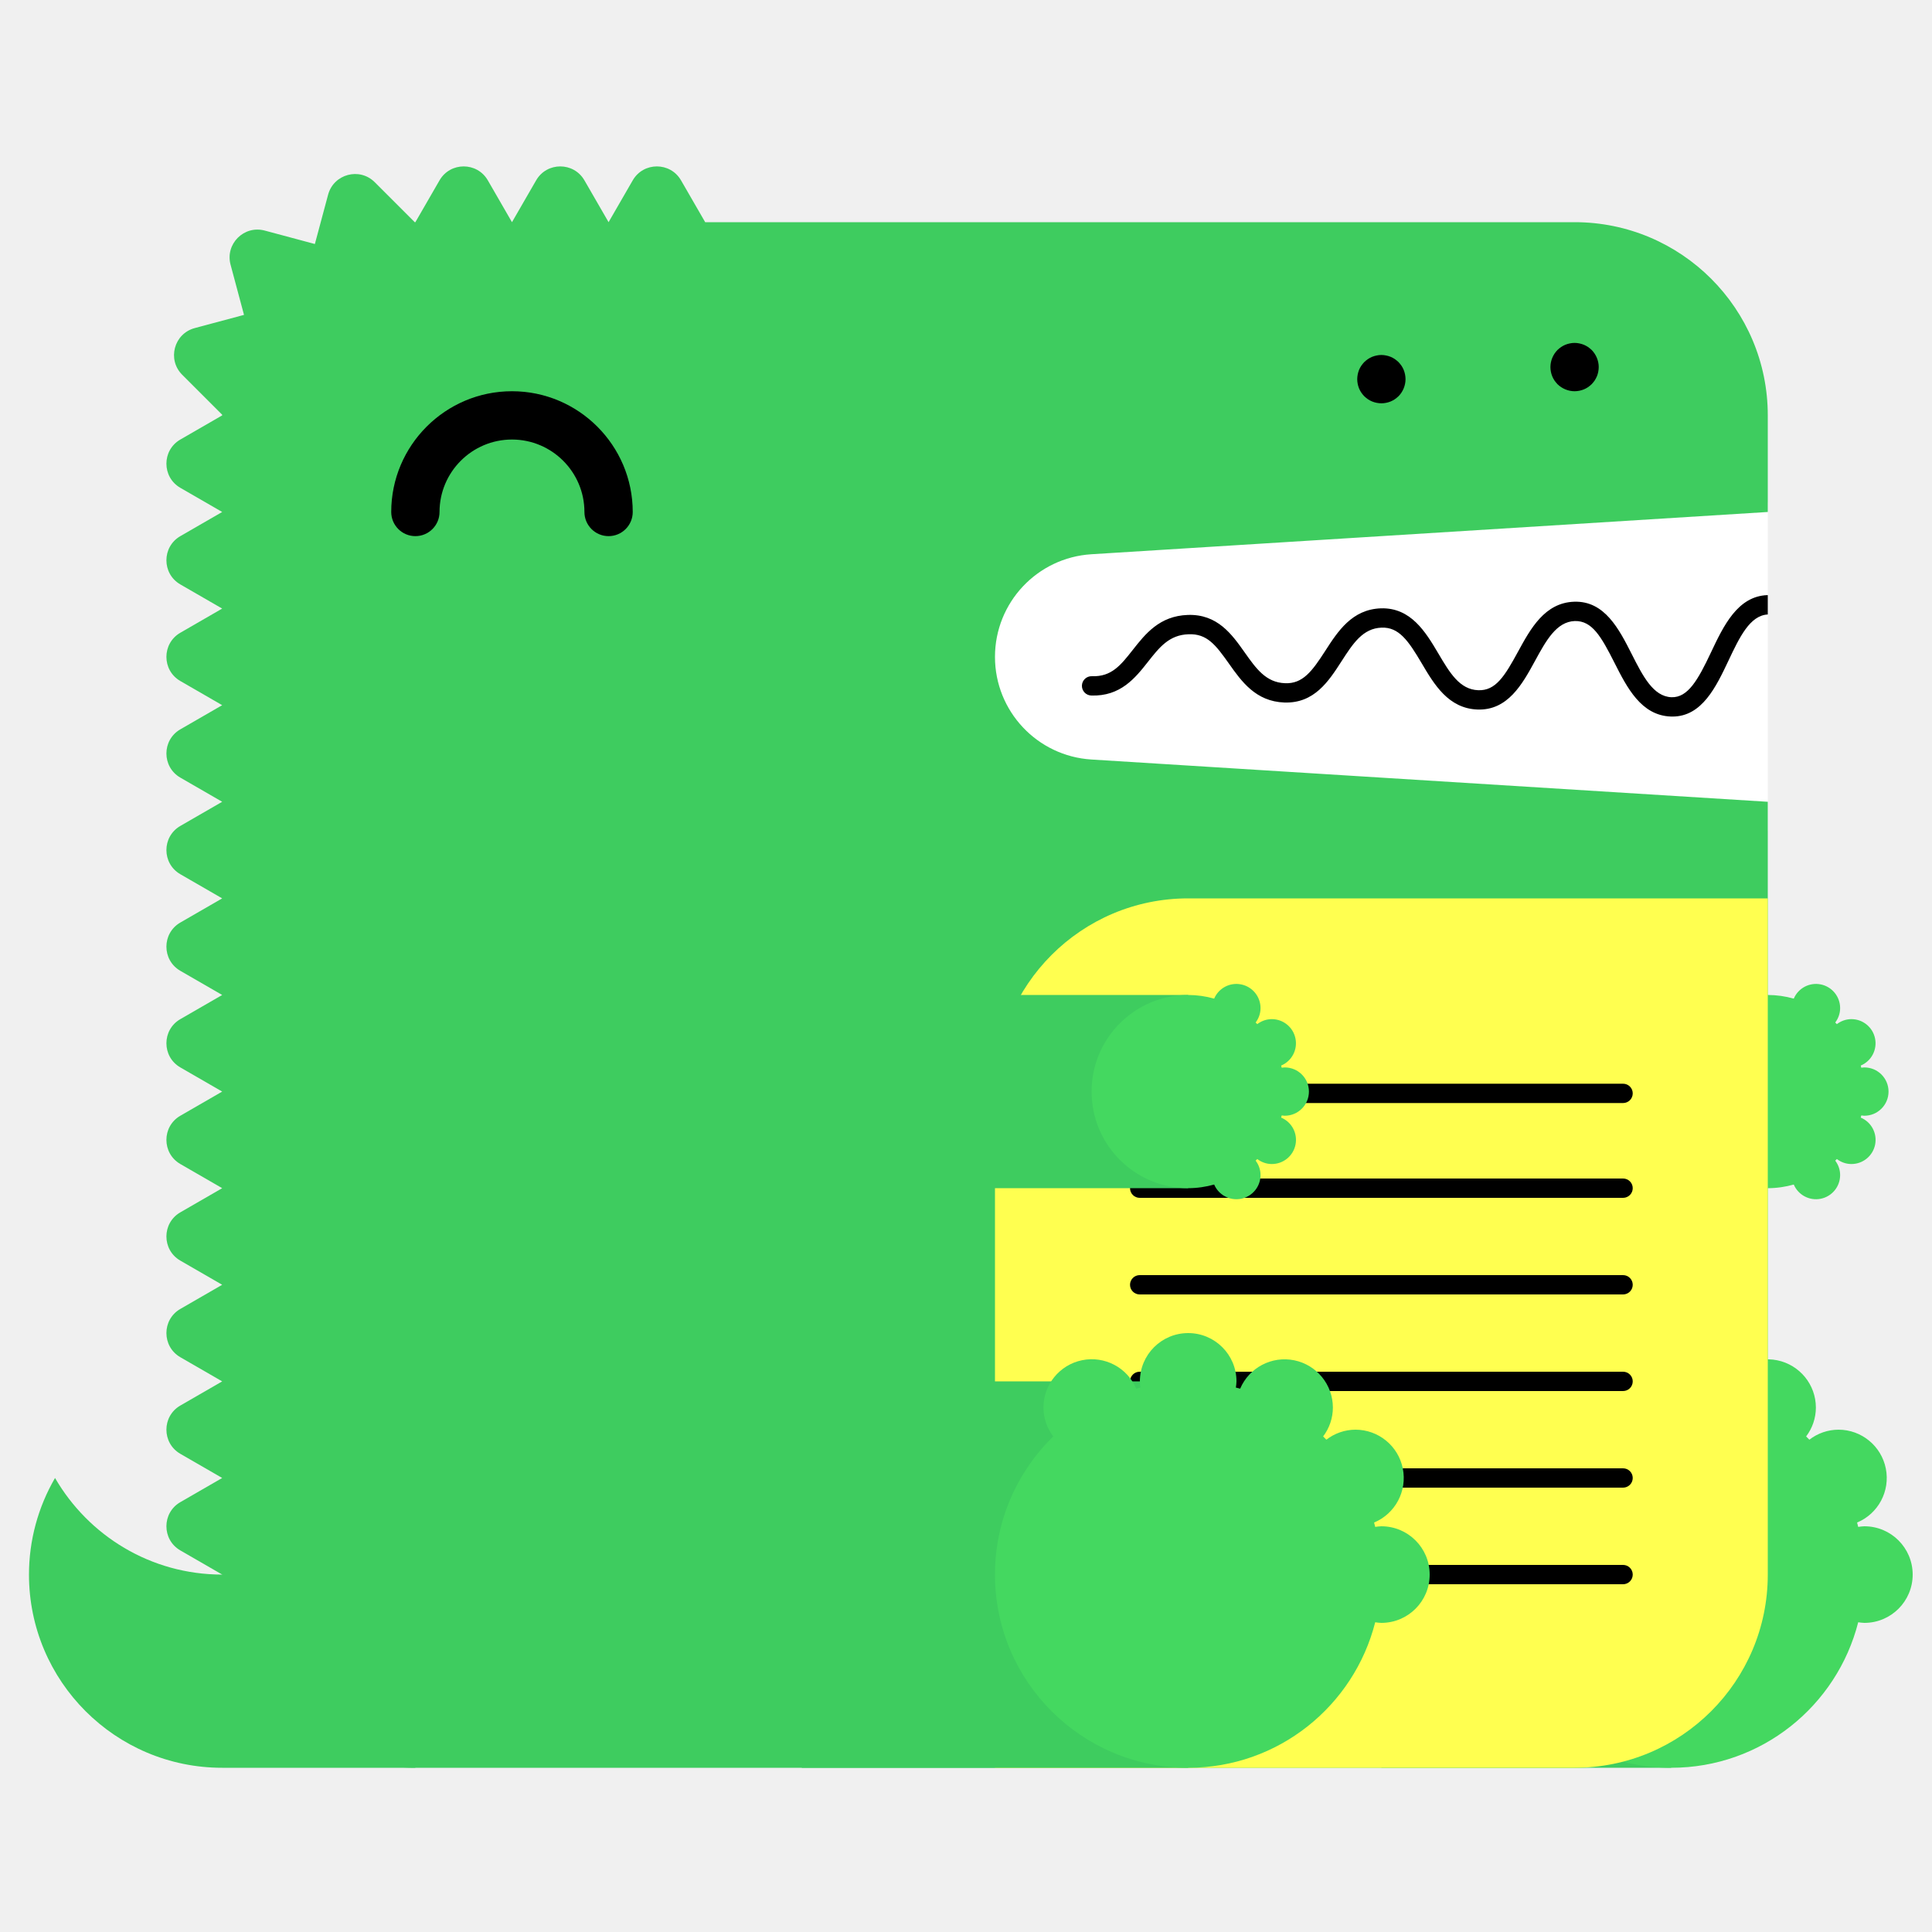
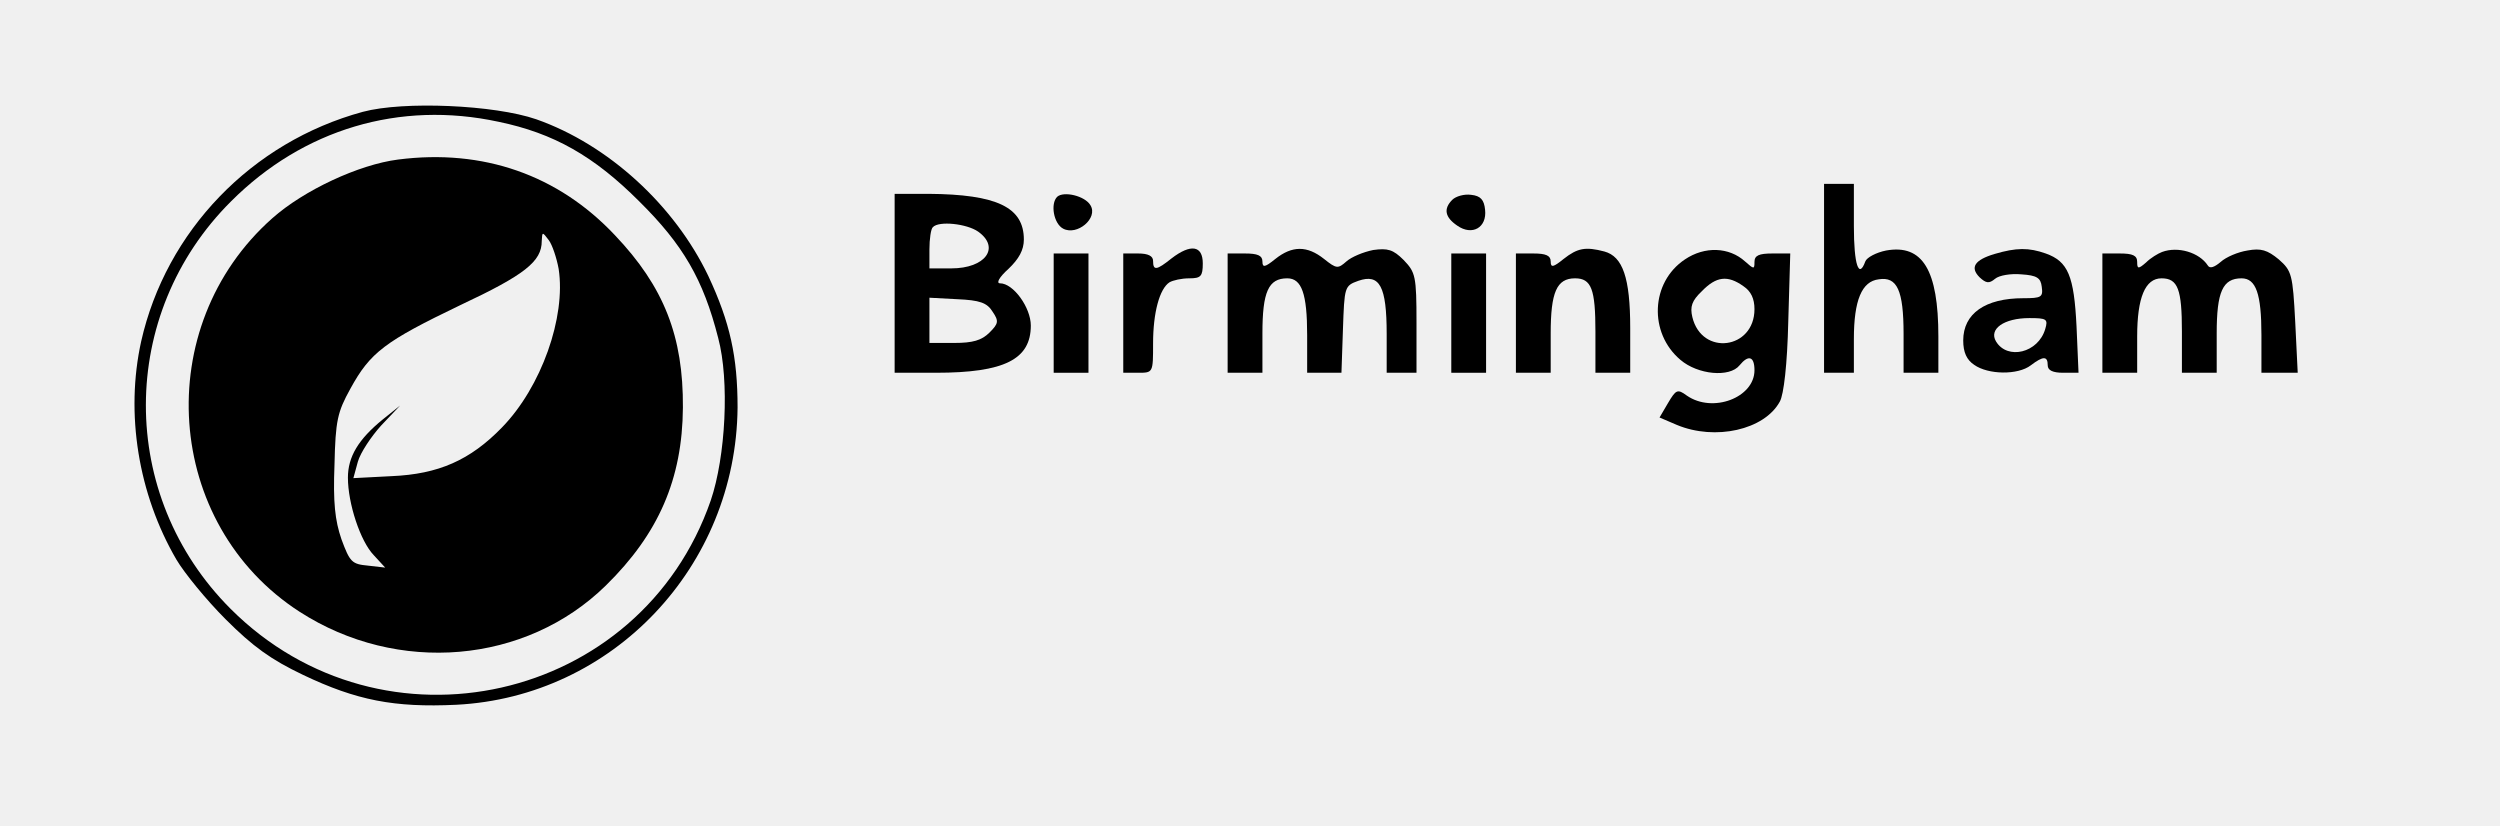
- <svg xmlns="http://www.w3.org/2000/svg" width="200" height="200" viewBox="0 0 200 200">
-   <g fill="none" fill-rule="evenodd">
-     <path fill="#FFF" d="M99 52h84v34H99z" />
-     <path d="M23 163c-7.398 0-13.843-4.027-17.303-10A19.886 19.886 0 0 0 3 163c0 11.046 8.954 20 20 20h20v-20H23z" fill="#3ECC5F" />
-     <path d="M112.98 57.376L183 53V43c0-11.046-8.954-20-20-20H73l-2.5-4.33c-1.112-1.925-3.889-1.925-5 0L63 23l-2.5-4.33c-1.111-1.925-3.889-1.925-5 0L53 23l-2.5-4.33c-1.111-1.925-3.889-1.925-5 0L43 23c-.022 0-.042.003-.065.003l-4.142-4.141c-1.57-1.571-4.252-.853-4.828 1.294l-1.369 5.104-5.192-1.392c-2.148-.575-4.111 1.389-3.535 3.536l1.39 5.193-5.102 1.367c-2.148.576-2.867 3.259-1.296 4.83l4.142 4.142c0 .021-.003.042-.003.064l-4.33 2.5c-1.925 1.111-1.925 3.889 0 5L23 53l-4.33 2.5c-1.925 1.111-1.925 3.889 0 5L23 63l-4.33 2.5c-1.925 1.111-1.925 3.889 0 5L23 73l-4.33 2.5c-1.925 1.111-1.925 3.889 0 5L23 83l-4.33 2.5c-1.925 1.111-1.925 3.889 0 5L23 93l-4.33 2.5c-1.925 1.111-1.925 3.889 0 5L23 103l-4.33 2.5c-1.925 1.111-1.925 3.889 0 5L23 113l-4.33 2.5c-1.925 1.111-1.925 3.889 0 5L23 123l-4.33 2.5c-1.925 1.111-1.925 3.889 0 5L23 133l-4.33 2.5c-1.925 1.111-1.925 3.889 0 5L23 143l-4.33 2.5c-1.925 1.111-1.925 3.889 0 5L23 153l-4.33 2.5c-1.925 1.111-1.925 3.889 0 5L23 163c0 11.046 8.954 20 20 20h120c11.046 0 20-8.954 20-20V83l-70.02-4.376A10.645 10.645 0 0 1 103 68c0-5.621 4.37-10.273 9.98-10.624" fill="#3ECC5F" />
-     <path fill="#3ECC5F" d="M143 183h30v-40h-30z" />
-     <path d="M193 158c-.219 0-.428.037-.639.064-.038-.15-.074-.301-.116-.451A5 5 0 0 0 190.32 148a4.96 4.96 0 0 0-3.016 1.036 26.531 26.531 0 0 0-.335-.336 4.955 4.955 0 0 0 1.011-2.987 5 5 0 0 0-9.599-1.959c-.148-.042-.297-.077-.445-.115.027-.211.064-.42.064-.639a5 5 0 0 0-5-5 5 5 0 0 0-5 5c0 .219.037.428.064.639-.148.038-.297.073-.445.115a4.998 4.998 0 0 0-9.599 1.959c0 1.125.384 2.151 1.011 2.987-3.717 3.632-6.031 8.693-6.031 14.3 0 11.046 8.954 20 20 20 9.339 0 17.16-6.41 19.361-15.064.211.027.42.064.639.064a5 5 0 0 0 5-5 5 5 0 0 0-5-5" fill="#44D860" />
-     <path fill="#3ECC5F" d="M153 123h30v-20h-30z" />
-     <path d="M193 115.5a2.5 2.5 0 1 0 0-5c-.109 0-.214.019-.319.032-.02-.075-.037-.15-.058-.225a2.501 2.501 0 0 0-.963-4.807c-.569 0-1.088.197-1.508.518a6.653 6.653 0 0 0-.168-.168c.314-.417.506-.931.506-1.494a2.5 2.5 0 0 0-4.8-.979A9.987 9.987 0 0 0 183 103c-5.522 0-10 4.478-10 10s4.478 10 10 10c.934 0 1.833-.138 2.69-.377a2.5 2.5 0 0 0 4.8-.979c0-.563-.192-1.077-.506-1.494.057-.055.113-.111.168-.168.42.321.939.518 1.508.518a2.5 2.5 0 0 0 .963-4.807c.021-.074.038-.15.058-.225.105.013.21.032.319.032" fill="#44D860" />
-     <path d="M63 55.5a2.5 2.5 0 0 1-2.5-2.5c0-4.136-3.364-7.5-7.5-7.5s-7.5 3.364-7.5 7.5a2.5 2.5 0 1 1-5 0c0-6.893 5.607-12.5 12.5-12.5S65.5 46.107 65.5 53a2.5 2.5 0 0 1-2.5 2.5" fill="#000" />
-     <path d="M103 183h60c11.046 0 20-8.954 20-20V93h-60c-11.046 0-20 8.954-20 20v70z" fill="#FFFF50" />
-     <path d="M168.02 124h-50.04a1 1 0 1 1 0-2h50.04a1 1 0 1 1 0 2m0 20h-50.04a1 1 0 1 1 0-2h50.04a1 1 0 1 1 0 2m0 20h-50.04a1 1 0 1 1 0-2h50.04a1 1 0 1 1 0 2m0-49.814h-50.04a1 1 0 1 1 0-2h50.04a1 1 0 1 1 0 2m0 19.814h-50.04a1 1 0 1 1 0-2h50.04a1 1 0 1 1 0 2m0 20h-50.04a1 1 0 1 1 0-2h50.04a1 1 0 1 1 0 2M183 61.611c-.012 0-.022-.006-.034-.005-3.09.105-4.552 3.196-5.842 5.923-1.346 2.85-2.387 4.703-4.093 4.647-1.889-.068-2.969-2.202-4.113-4.46-1.314-2.594-2.814-5.536-5.963-5.426-3.046.104-4.513 2.794-5.807 5.167-1.377 2.528-2.314 4.065-4.121 3.994-1.927-.07-2.951-1.805-4.136-3.813-1.321-2.236-2.848-4.75-5.936-4.664-2.994.103-4.465 2.385-5.763 4.4-1.373 2.13-2.335 3.428-4.165 3.351-1.973-.07-2.992-1.51-4.171-3.177-1.324-1.873-2.816-3.993-5.895-3.89-2.928.1-4.399 1.97-5.696 3.618-1.232 1.564-2.194 2.802-4.229 2.724a1 1 0 0 0-.072 2c3.017.101 4.545-1.8 5.872-3.487 1.177-1.496 2.193-2.787 4.193-2.855 1.926-.082 2.829 1.115 4.195 3.045 1.297 1.834 2.769 3.914 5.731 4.021 3.103.104 4.596-2.215 5.918-4.267 1.182-1.834 2.202-3.417 4.15-3.484 1.793-.067 2.769 1.35 4.145 3.681 1.297 2.197 2.766 4.686 5.787 4.796 3.125.108 4.634-2.62 5.949-5.035 1.139-2.088 2.214-4.06 4.119-4.126 1.793-.042 2.728 1.595 4.111 4.33 1.292 2.553 2.757 5.445 5.825 5.556l.169.003c3.064 0 4.518-3.075 5.805-5.794 1.139-2.41 2.217-4.68 4.067-4.773v-2z" fill="#000" />
-     <path fill="#3ECC5F" d="M83 183h40v-40H83z" />
-     <path d="M143 158c-.219 0-.428.037-.639.064-.038-.15-.074-.301-.116-.451A5 5 0 0 0 140.32 148a4.96 4.96 0 0 0-3.016 1.036 26.531 26.531 0 0 0-.335-.336 4.955 4.955 0 0 0 1.011-2.987 5 5 0 0 0-9.599-1.959c-.148-.042-.297-.077-.445-.115.027-.211.064-.42.064-.639a5 5 0 0 0-5-5 5 5 0 0 0-5 5c0 .219.037.428.064.639-.148.038-.297.073-.445.115a4.998 4.998 0 0 0-9.599 1.959c0 1.125.384 2.151 1.011 2.987-3.717 3.632-6.031 8.693-6.031 14.3 0 11.046 8.954 20 20 20 9.339 0 17.16-6.41 19.361-15.064.211.027.42.064.639.064a5 5 0 0 0 5-5 5 5 0 0 0-5-5" fill="#44D860" />
-     <path fill="#3ECC5F" d="M83 123h40v-20H83z" />
-     <path d="M133 115.5a2.5 2.5 0 1 0 0-5c-.109 0-.214.019-.319.032-.02-.075-.037-.15-.058-.225a2.501 2.501 0 0 0-.963-4.807c-.569 0-1.088.197-1.508.518a6.653 6.653 0 0 0-.168-.168c.314-.417.506-.931.506-1.494a2.5 2.5 0 0 0-4.8-.979A9.987 9.987 0 0 0 123 103c-5.522 0-10 4.478-10 10s4.478 10 10 10c.934 0 1.833-.138 2.69-.377a2.5 2.5 0 0 0 4.8-.979c0-.563-.192-1.077-.506-1.494.057-.055.113-.111.168-.168.42.321.939.518 1.508.518a2.5 2.5 0 0 0 .963-4.807c.021-.074.038-.15.058-.225.105.013.21.032.319.032" fill="#44D860" />
-     <path d="M143 41.75c-.16 0-.33-.02-.49-.05a2.52 2.52 0 0 1-.47-.14c-.15-.06-.29-.14-.431-.23-.13-.09-.259-.2-.38-.31-.109-.12-.219-.24-.309-.38s-.17-.28-.231-.43a2.619 2.619 0 0 1-.189-.96c0-.16.02-.33.05-.49.03-.16.08-.31.139-.47.061-.15.141-.29.231-.43.09-.13.2-.26.309-.38.121-.11.25-.22.38-.31.141-.09.281-.17.431-.23.149-.06.31-.11.47-.14.32-.07.65-.07.98 0 .159.03.32.08.47.14.149.06.29.14.43.23.13.09.259.2.38.31.11.12.22.25.31.38.09.14.17.28.23.43.06.16.11.31.14.47.029.16.05.33.05.49 0 .66-.271 1.31-.73 1.77-.121.11-.25.22-.38.31-.14.09-.281.17-.43.23a2.565 2.565 0 0 1-.96.19m20-1.25c-.66 0-1.3-.27-1.771-.73a3.802 3.802 0 0 1-.309-.38c-.09-.14-.17-.28-.231-.43a2.619 2.619 0 0 1-.189-.96c0-.66.27-1.3.729-1.77.121-.11.25-.22.38-.31.141-.09.281-.17.431-.23.149-.06.31-.11.47-.14.32-.07.66-.07.98 0 .159.03.32.08.47.14.149.06.29.14.43.23.13.09.259.2.38.31.459.47.73 1.11.73 1.77 0 .16-.021.33-.05.49-.03.16-.08.32-.14.47-.07.15-.14.29-.23.43-.09.13-.2.26-.31.38-.121.11-.25.22-.38.31-.14.09-.281.17-.43.23a2.565 2.565 0 0 1-.96.19" fill="#000" />
+ <svg xmlns="http://www.w3.org/2000/svg" version="1.0" width="503pt" height="166pt" viewBox="0 0 503 166" preserveAspectRatio="xMidYMid meet">
+   <g transform="translate(0,166) scale(0.1,-0.1)" fill="#000000" stroke="none">
+     <path d="M730 1435 c-224 -61 -396 -240 -446 -462 -32 -145 -6 -307 71 -439 16 -27 60 -81 99 -120 55 -55 91 -81 156 -112 107 -51 183 -66 308 -60 315 16 563 278 566 598 0 102 -15 171 -59 265 -68 142 -201 264 -346 315 -84 29 -267 37 -349 15z m273 -20 c111 -23 192 -69 283 -160 88 -87 129 -157 159 -275 23 -86 15 -239 -15 -327 -141 -407 -660 -524 -966 -218 -228 228 -227 593 1 820 145 145 339 203 538 160z" />
+     <path d="M801 1339 c-79 -10 -190 -62 -253 -118 -246 -218 -218 -616 55 -792 197 -127 455 -105 616 53 106 104 154 214 155 358 1 143 -38 243 -137 347 -114 121 -265 174 -436 152z m323 -220 c15 -97 -35 -238 -114 -319 -64 -66 -128 -94 -222 -98 l-77 -4 9 33 c5 18 27 51 47 73 l38 40 -35 -28 c-49 -40 -70 -75 -70 -117 0 -52 25 -128 52 -156 l23 -25 -35 4 c-32 3 -36 7 -53 53 -13 38 -17 74 -14 150 2 89 6 106 32 153 40 73 69 95 221 168 130 61 164 88 164 129 1 19 1 19 14 2 7 -9 16 -36 20 -58z" />
+     <path d="M3670 1100 l0 -190 30 0 30 0 0 68 c0 78 16 116 50 120 37 6 50 -22 50 -110 l0 -78 35 0 35 0 0 73 c0 134 -32 186 -105 173 -20 -4 -39 -14 -42 -22 -13 -36 -23 -7 -23 71 l0 85 -30 0 -30 0 0 -190z" />
+     <path d="M1800 1090 l0 -180 83 0 c138 0 191 27 191 95 0 36 -35 85 -62 85 -8 0 -2 12 17 29 21 20 31 38 31 59 0 65 -54 91 -192 92 l-68 0 0 -180z m168 104 c45 -32 15 -74 -54 -74 l-44 0 0 38 c0 21 3 42 7 45 12 13 68 7 91 -9z m29 -161 c13 -19 12 -24 -6 -42 -16 -16 -34 -21 -71 -21 l-50 0 0 45 0 46 56 -3 c45 -2 60 -7 71 -25z" />
+     <path d="M2127 1264 c-14 -14 -7 -54 12 -64 28 -15 71 21 55 47 -11 19 -54 29 -67 17z" />
+     <path d="M2922 1258 c-18 -18 -15 -35 10 -52 30 -21 60 -4 56 32 -2 20 -9 28 -28 30 -14 2 -31 -3 -38 -10z" />
+     <path d="M2357 1140 c-30 -24 -37 -25 -37 -5 0 10 -10 15 -30 15 l-30 0 0 -120 0 -120 30 0 c30 0 30 0 30 59 0 62 13 110 33 123 7 4 24 8 40 8 23 0 27 4 27 30 0 36 -24 40 -63 10z" />
+     <path d="M2566 1139 c-21 -17 -26 -18 -26 -5 0 12 -10 16 -35 16 l-35 0 0 -120 0 -120 35 0 35 0 0 79 c0 84 12 111 50 111 29 0 40 -31 40 -114 l0 -76 35 0 34 0 3 87 c3 86 3 88 31 98 43 15 57 -11 57 -107 l0 -78 30 0 30 0 0 100 c0 95 -2 102 -26 127 -21 21 -32 24 -61 20 -20 -4 -44 -14 -54 -23 -17 -15 -20 -15 -45 5 -34 27 -64 27 -98 0z" />
+     <path d="M3146 1139 c-21 -17 -26 -18 -26 -5 0 12 -10 16 -35 16 l-35 0 0 -120 0 -120 35 0 35 0 0 79 c0 83 12 111 49 111 33 0 41 -22 41 -107 l0 -83 35 0 35 0 0 90 c0 101 -15 144 -52 154 -38 10 -54 7 -82 -15z" />
+     <path d="M3390 1138 c-69 -46 -73 -148 -9 -202 35 -30 99 -36 119 -11 18 22 30 18 30 -10 0 -55 -84 -87 -136 -51 -19 14 -22 12 -38 -15 l-17 -29 35 -15 c77 -32 176 -10 207 47 8 14 15 75 17 161 l4 137 -36 0 c-27 0 -36 -4 -36 -17 0 -15 -1 -15 -19 1 -32 29 -81 31 -121 4z m118 -54 c15 -10 22 -25 22 -46 0 -81 -106 -95 -125 -16 -5 21 -1 33 19 52 29 30 52 33 84 10z" />
+     <path d="M4013 1149 c-40 -12 -50 -27 -30 -47 13 -12 19 -13 31 -3 8 7 32 11 53 9 31 -2 39 -7 41 -25 3 -21 -1 -23 -37 -23 -77 0 -121 -31 -121 -85 0 -24 7 -39 22 -49 28 -20 88 -21 114 -1 25 19 34 19 34 0 0 -10 10 -15 31 -15 l31 0 -4 93 c-5 102 -17 131 -62 147 -34 12 -59 12 -103 -1z m102 -151 c-14 -48 -76 -63 -99 -25 -15 25 16 47 67 47 35 0 38 -2 32 -22z" />
+     <path d="M4350 1153 c-8 -3 -23 -12 -32 -21 -16 -14 -18 -13 -18 1 0 13 -9 17 -35 17 l-35 0 0 -120 0 -120 35 0 35 0 0 73 c0 78 16 117 49 117 33 0 41 -22 41 -107 l0 -83 35 0 35 0 0 79 c0 84 12 111 50 111 29 0 40 -31 40 -114 l0 -76 36 0 37 0 -5 102 c-5 96 -7 103 -33 126 -23 19 -36 23 -63 18 -19 -3 -43 -13 -54 -23 -13 -11 -22 -14 -26 -7 -17 26 -60 39 -92 27z" />
+     <path d="M2120 1030 l0 -120 35 0 35 0 0 120 0 120 -35 0 -35 0 0 -120z" />
+     <path d="M2920 1030 l0 -120 35 0 35 0 0 120 0 120 -35 0 -35 0 0 -120z" />
  </g>
</svg>
